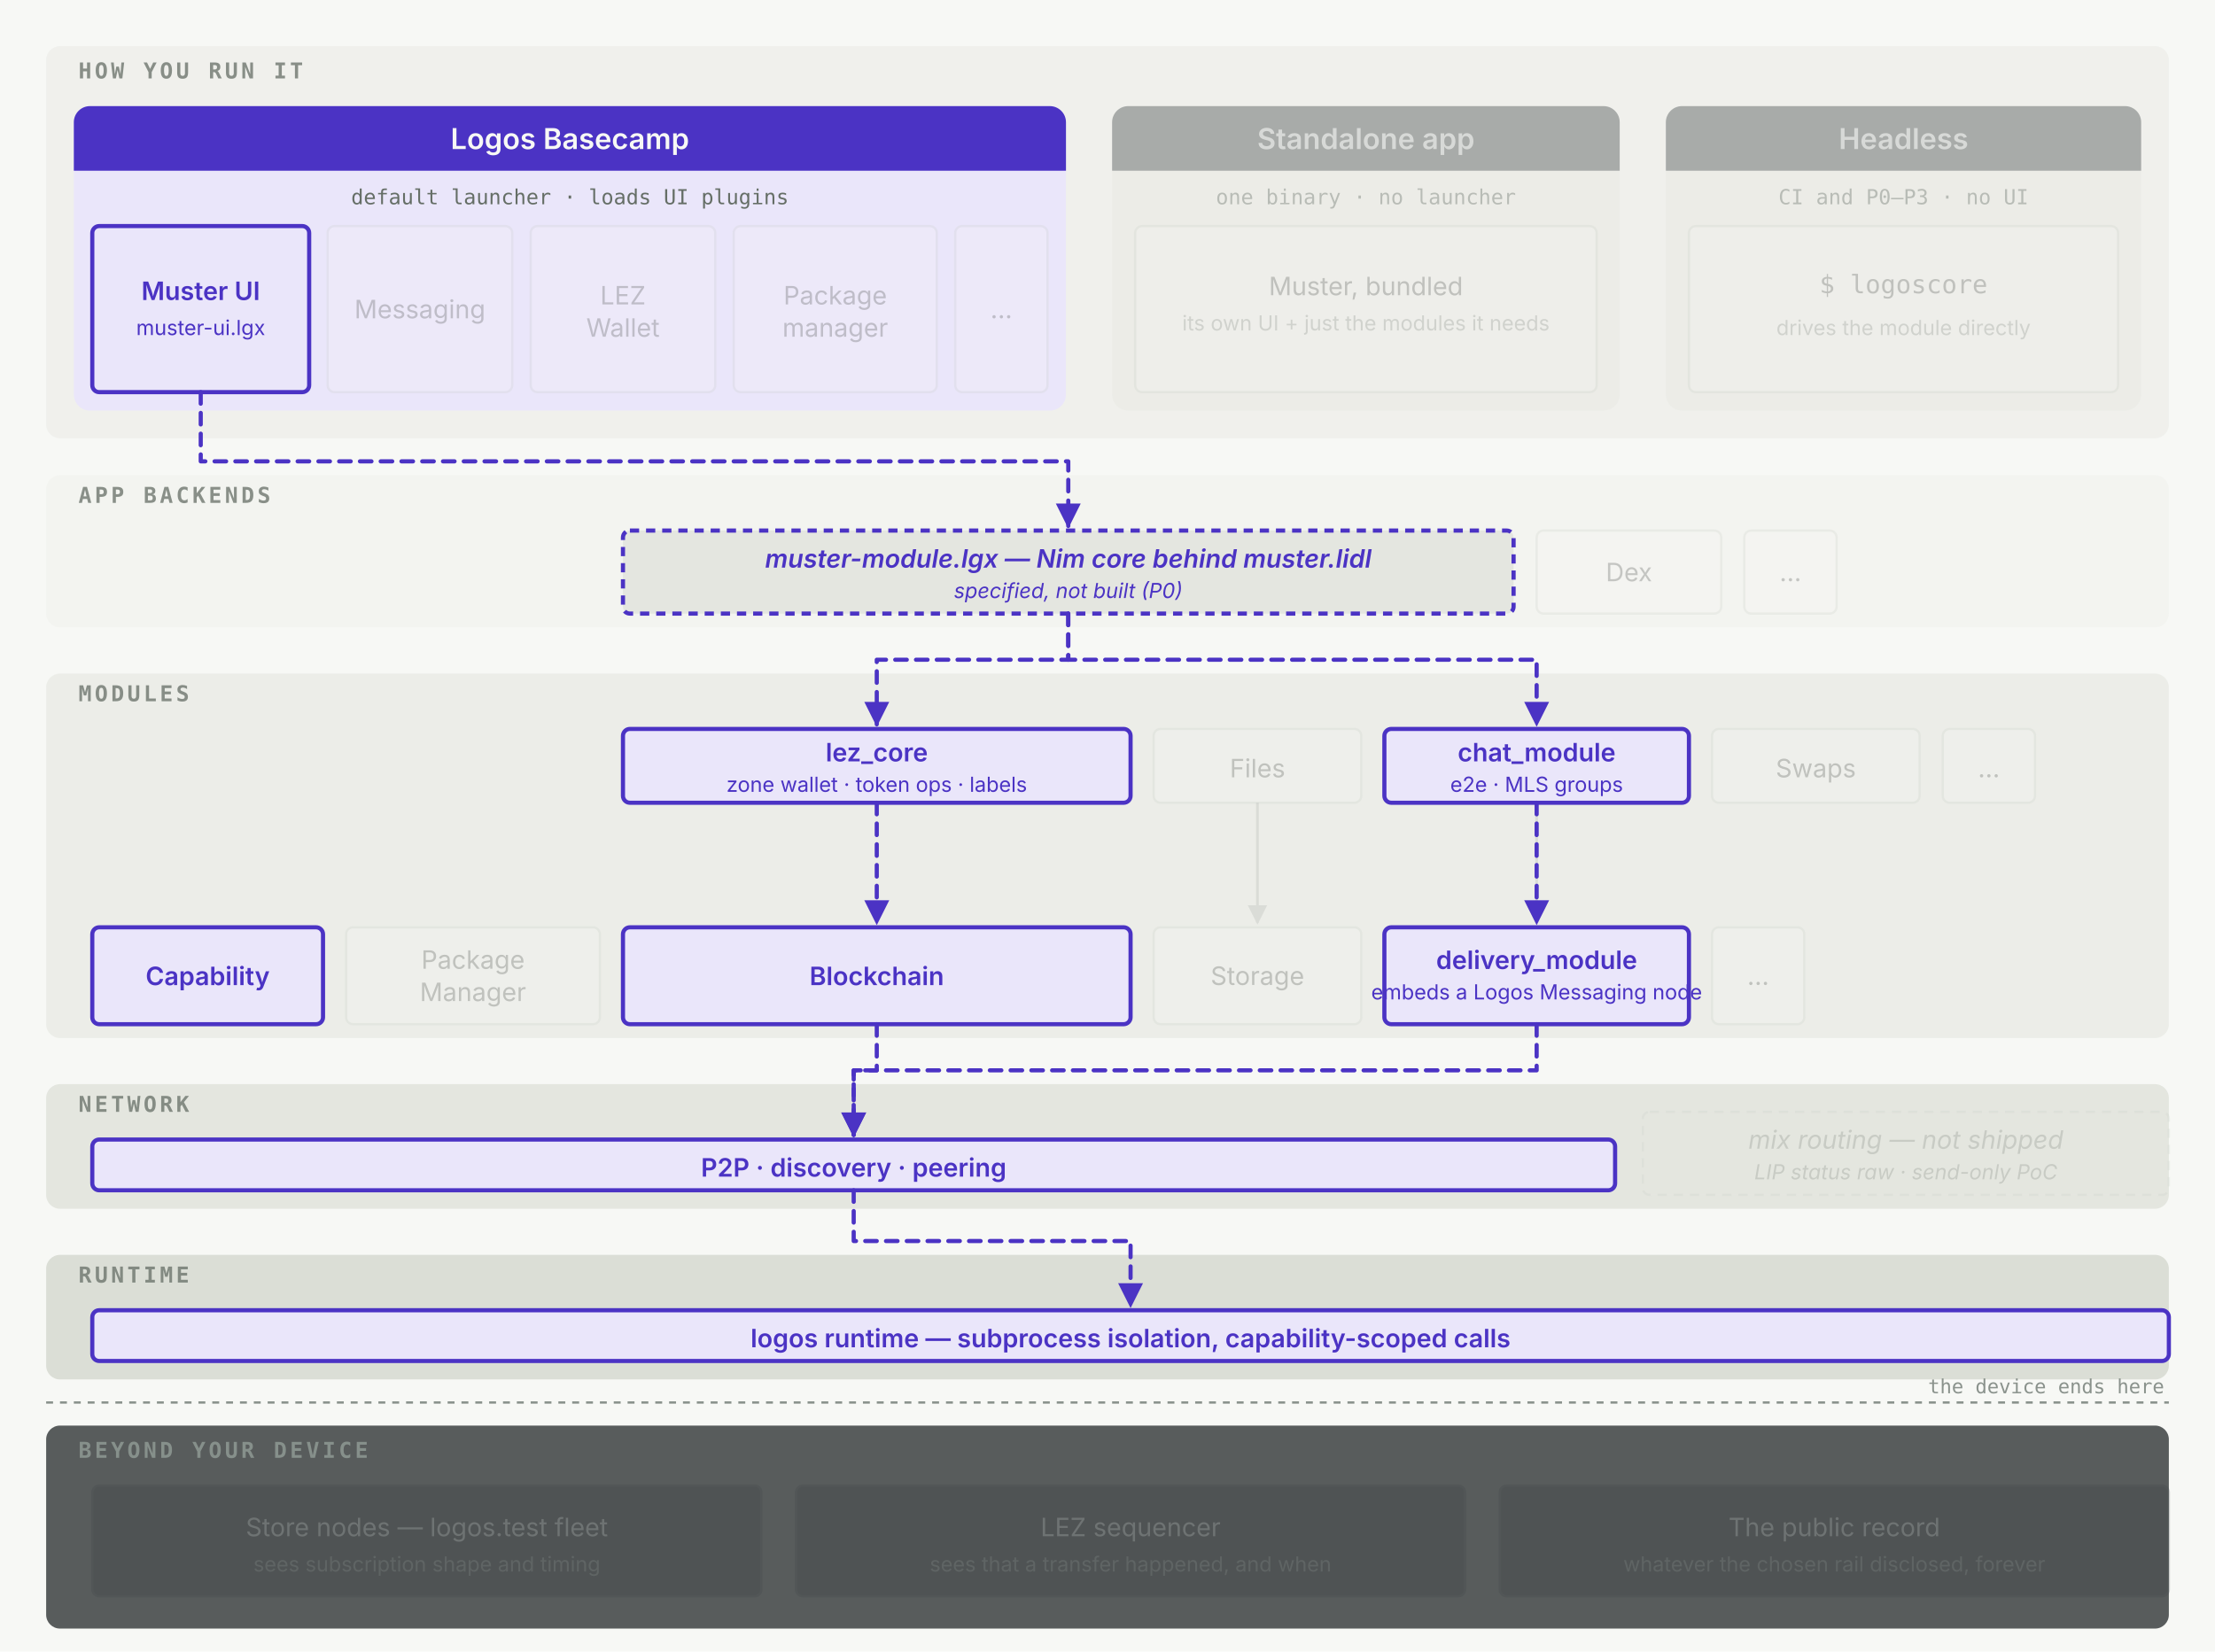
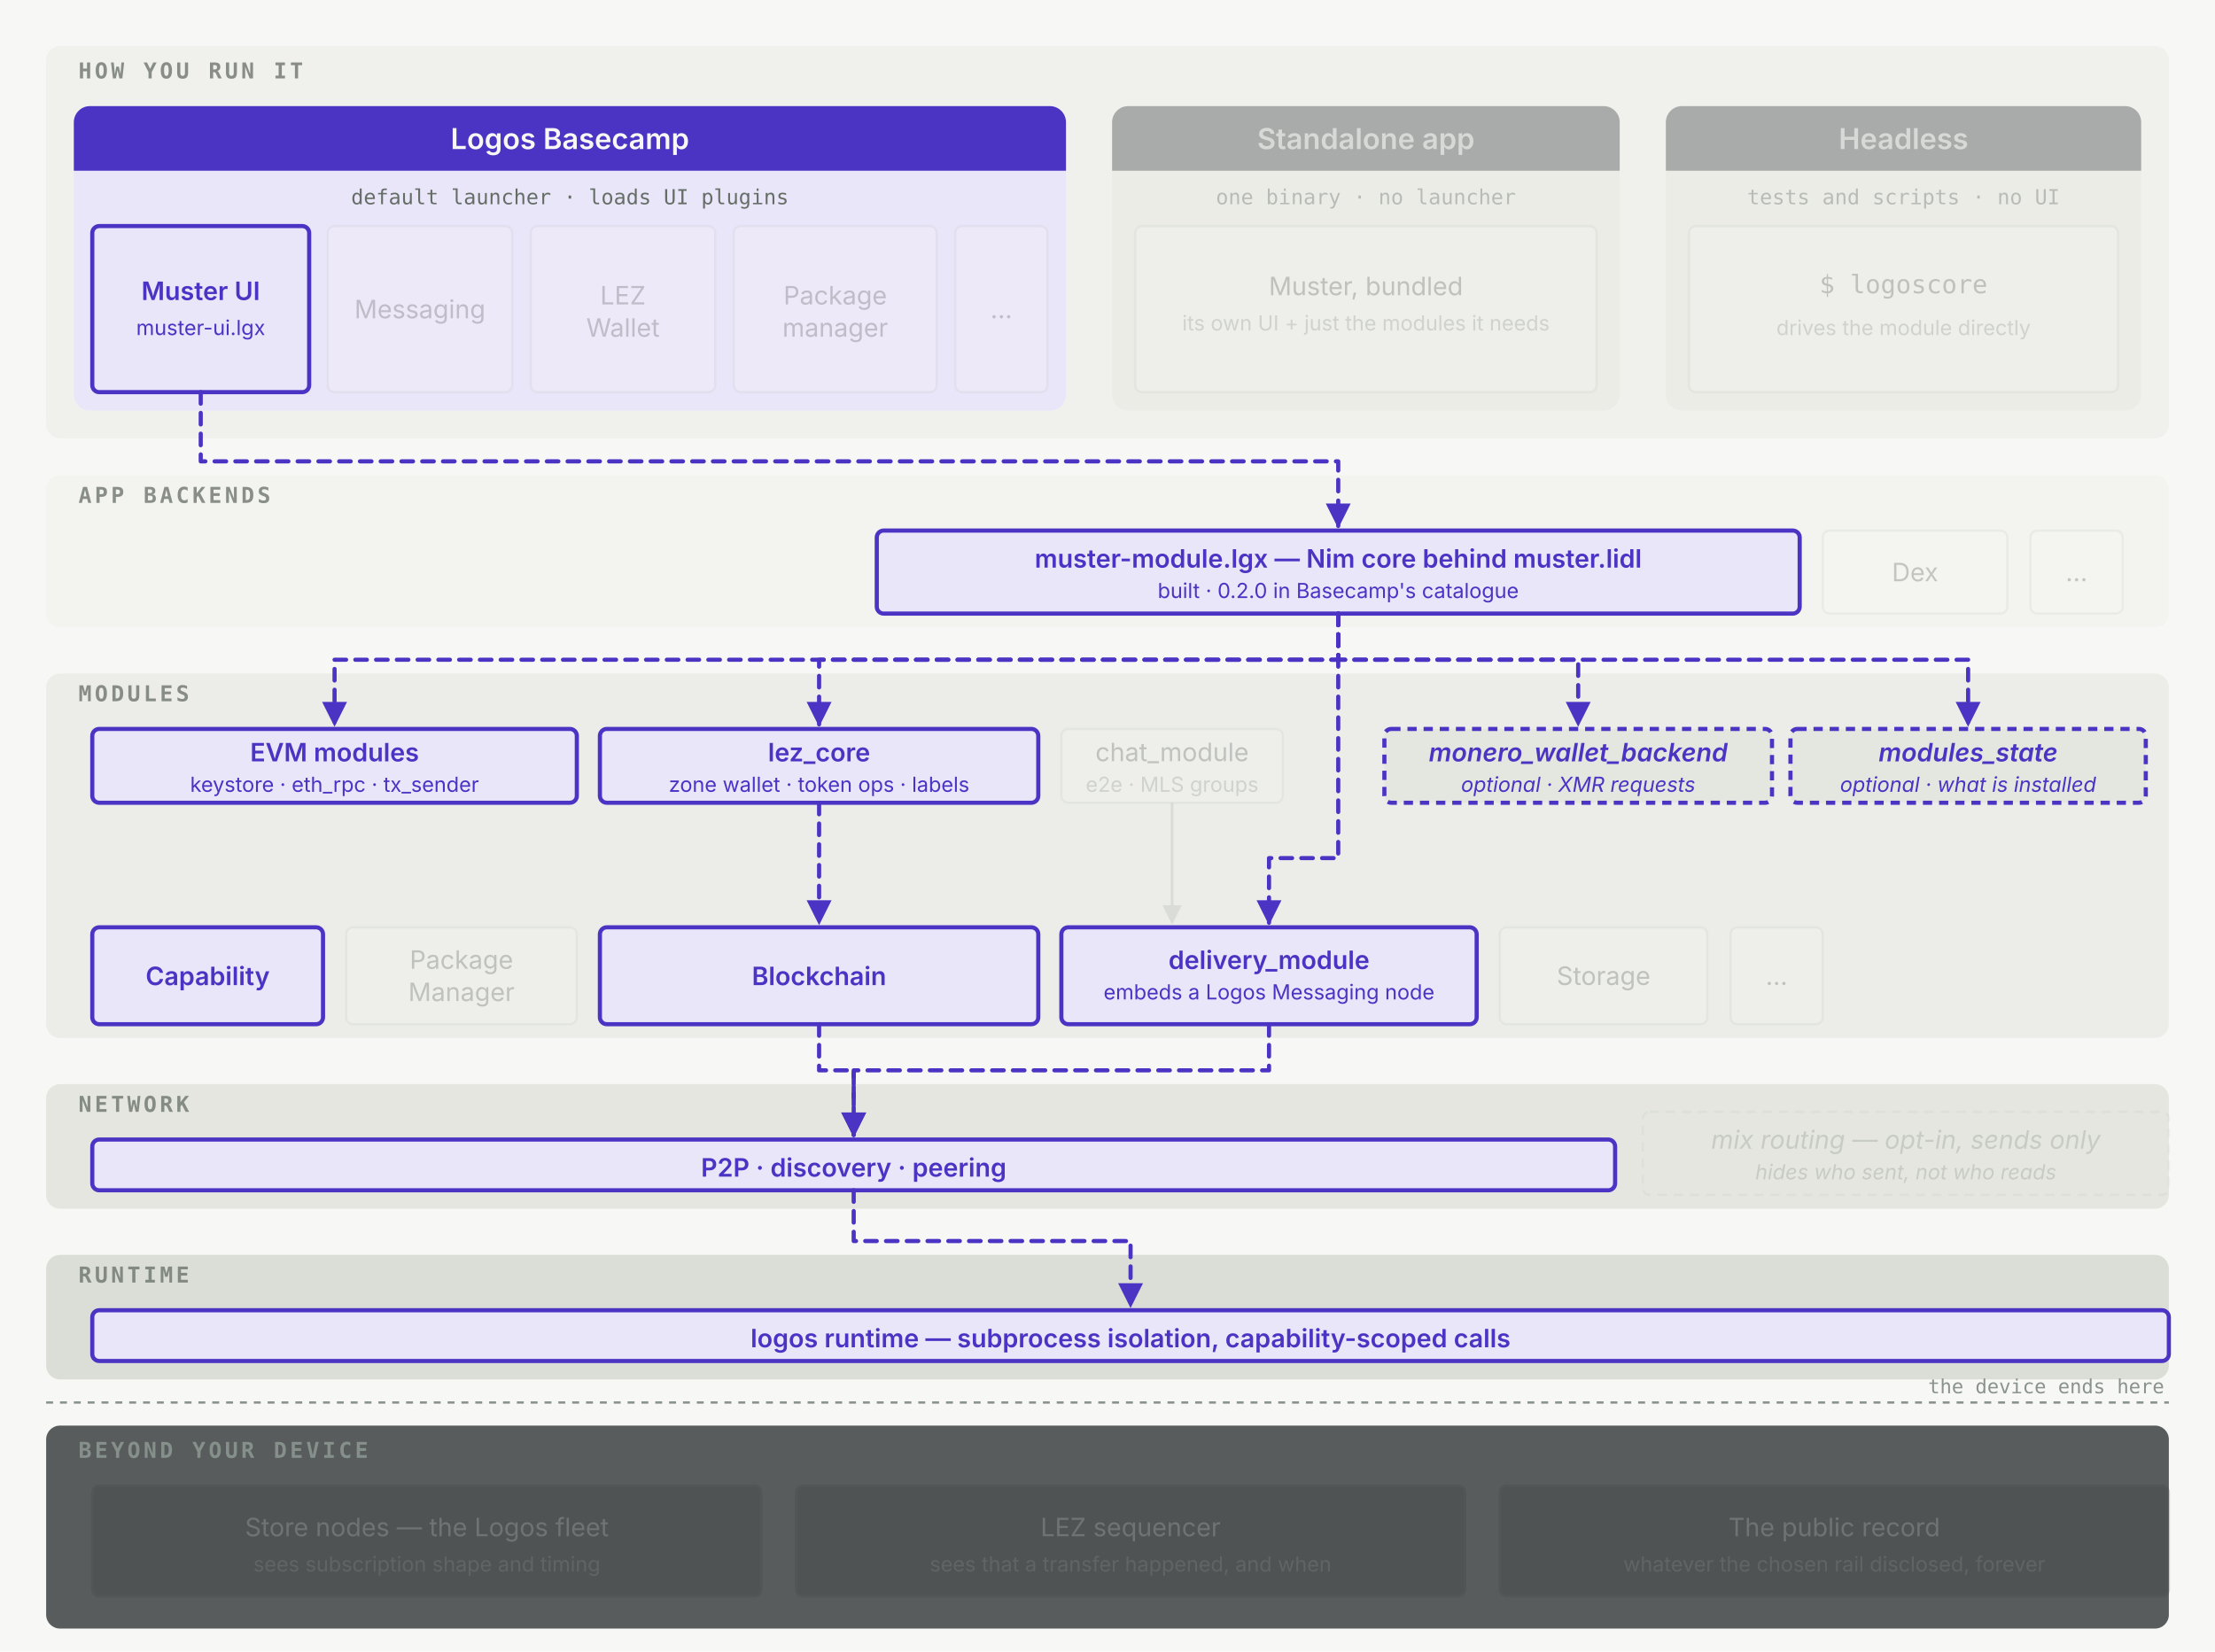
<svg xmlns="http://www.w3.org/2000/svg" class="bc-svg" width="960" height="716" viewBox="0 0 960 716" data-view="spec-build" role="img" aria-labelledby="bc-svg-title bc-svg-desc">
  <style>
  /* Tokens are declared on .bc-svg as well as .bc so that an &lt;svg&gt; lifted out of
     this page for static export carries them without any CSS rewriting. */
  .bc, .bc-svg {
    --bc-paper:   #E4E6E0;
    --bc-surface: #F7F8F5;
    --bc-ink:     #1A1F1C;
    --bc-muted:   #656E66;
    --bc-rule:    #C6CBC3;

    --bc-signal:      #4B33C4;
    --bc-signal-soft: #EAE6FA;
    --bc-settled:      #1E6B52;
    --bc-settled-soft: #DFEDE6;
    --bc-alarm:      #A32D1E;
    --bc-alarm-soft: #F6E3DF;

    --bc-outside:        #23282A;
    --bc-outside-ink:    #DCE2DE;
    --bc-outside-rule:   #3A4144;
    --bc-outside-accent: #8FA3F5;

    --bc-mono: 'DM Mono', ui-monospace, 'SF Mono', Menlo, monospace;
    --bc-sans: 'Instrument Sans', -apple-system, BlinkMacSystemFont, 'Segoe UI', sans-serif;
    --bc-dim: 0.22;
  }
  .bc { margin: 2em 0; color: #1A1F1C; }

  .bc-panel {
    background: #F7F8F5;
    border: 1px solid #C6CBC3;
    border-radius: 10px;
    overflow: hidden;
  }
  .bc-panel-header {
    padding: 0.7em 1.1em;
    background: #E4E6E0;
    border-bottom: 1px solid #C6CBC3;
    font-family: 'DM Mono', ui-monospace, 'SF Mono', Menlo, monospace;
    font-size: 0.7em;
    font-weight: 600;
    color: #656E66;
    text-transform: uppercase;
    letter-spacing: 0.08em;
    display: flex;
    align-items: center;
    gap: 0.6em;
  }
  .bc-panel-header .bc-spacer { margin-left: auto; }

  .bc-playpause {
    font-family: 'DM Mono', ui-monospace, 'SF Mono', Menlo, monospace;
    font-size: 0.95em;
    text-transform: uppercase;
    letter-spacing: 0.06em;
    padding: 0.3em 0.7em;
    border: 1px solid #C6CBC3;
    background: #F7F8F5;
    color: #656E66;
    border-radius: 999px;
    cursor: pointer;
  }
  .bc-playpause:hover { border-color: #1A1F1C; color: #1A1F1C; }
  .bc-playpause:focus-visible { outline: 2px solid #4B33C4; outline-offset: 2px; }

  /* ── Tabs ── */
  .bc-tabs {
    display: flex;
    flex-wrap: wrap;
    gap: 0.35em;
    padding: 0.85em 1em;
    background: #E4E6E0;
    border-bottom: 1px solid #C6CBC3;
  }
  .bc-tab {
    font-family: 'Instrument Sans', -apple-system, BlinkMacSystemFont, 'Segoe UI', sans-serif;
    font-size: 0.82em;
    font-weight: 500;
    padding: 0.42em 0.9em;
    border: 1px solid #C6CBC3;
    background: #F7F8F5;
    color: #656E66;
    border-radius: 999px;
    cursor: pointer;
    line-height: 1.25;
  }
  .bc-tab:hover { border-color: #1A1F1C; color: #1A1F1C; }
  .bc-tab:focus-visible { outline: 2px solid #4B33C4; outline-offset: 2px; }
  .bc-tab[aria-selected="true"] {
    background: #1A1F1C;
    border-color: #1A1F1C;
    color: #F7F8F5;
  }

  .bc-stage { padding: 1.3em 1em 0.9em; background: #F7F8F5; }
  .bc-svg { display: block; width: 100%; height: auto; max-width: 100%; }

  /* ── Layer bands ── */
  .bc-layer-bg { stroke: none; transition: opacity 0.3s ease; }
  .bc-layer-entry   { fill: #EDEEEA; }
  .bc-layer-apps    { fill: #F2F3EF; }
  .bc-layer-modules { fill: #E8EAE4; }
  .bc-layer-network { fill: #DDE0D8; }
  .bc-layer-runtime { fill: #D2D6CC; }
  .bc-layer-beyond  { fill: #23282A; }

  .bc-layer-label {
    font-family: 'DM Mono', ui-monospace, 'SF Mono', Menlo, monospace;
    font-size: 9.5px;
    font-weight: 600;
    letter-spacing: 0.14em;
    fill: #656E66;
    transition: opacity 0.3s ease;
  }
  .bc-layer-label-out { fill: #96A19B; }

  /* ── Nodes ── */
  .bc-node rect {
    fill: #F7F8F5;
    stroke: #C6CBC3;
    stroke-width: 1;
    transition: fill 0.3s ease, stroke 0.3s ease, opacity 0.3s ease;
  }
  .bc-node text {
    font-family: 'Instrument Sans', -apple-system, BlinkMacSystemFont, 'Segoe UI', sans-serif;
    fill: #1A1F1C;
    font-size: 11px;
    text-anchor: middle;
    dominant-baseline: middle;
    transition: fill 0.3s ease, opacity 0.3s ease;
  }
  /* Written `.bc-node text.x`, not `.x`: a bare single-class selector is
     specificity 0-1-0 and loses to `.bc-node text` at 0-1-1, so the modifier's
     font-size would apply while its FILL silently did not. */
  .bc-node text.bc-node-sub { font-size: 9px; fill: #656E66; }
  .bc-node text.bc-node-mono { font-family: 'DM Mono', ui-monospace, 'SF Mono', Menlo, monospace; }

  /* Ours, as opposed to the platform's. */
  .bc-node-ours rect { stroke: #4B33C4; fill: #EAE6FA; }

-   /* Specified but not built. Dashed, and it says so in words as well —
+   /* Optional: Muster runs without it. Dashed, and it says so in words as well —
     the dash is a reminder, the label is the claim. */
-   .bc-node-unbuilt rect { stroke-dasharray: 4 3; fill: #E4E6E0; }
-   .bc-node-unbuilt text { font-style: italic; fill: #656E66; }
+   .bc-node-optional rect { stroke-dasharray: 4 3; fill: #E4E6E0; }
+   .bc-node-optional text { font-style: italic; fill: #656E66; }

  /* Beyond the device: dark ground, light ink. */
  .bc-node-out rect { fill: #2E3436; stroke: #3A4144; }
  .bc-node-out text { fill: #DCE2DE; }
  /* .bc-svg-prefixed so it outranks `.bc-node text.bc-node-sub` above rather
     than depending on source order — a dark-on-dark sub is unreadable. */
  .bc-svg .bc-node-out text.bc-node-sub { fill: #96A19B; }

  /* ── Entry zones ── */
  .bc-entry .bc-entry-frame, .bc-entry .bc-entry-header { stroke: none; transition: fill 0.3s ease, opacity 0.3s ease; }
  .bc-entry .bc-entry-frame  { fill: #E4E6E0; }
  .bc-entry .bc-entry-header { fill: #3A4144; }
  .bc-entry text.bc-entry-title {
    font-family: 'Instrument Sans', -apple-system, BlinkMacSystemFont, 'Segoe UI', sans-serif; font-size: 12.5px; font-weight: 600;
    fill: #F7F8F5; text-anchor: middle; dominant-baseline: middle;
  }
  .bc-entry text.bc-entry-sub {
    font-family: 'DM Mono', ui-monospace, 'SF Mono', Menlo, monospace; font-size: 9px; fill: #656E66;
    text-anchor: middle; dominant-baseline: middle;
  }

  /* ── Arrows ── */
  .bc-arrow path { fill: none; stroke: #8A928C; stroke-width: 1.2; }
  .bc-arrow-head { fill: #8A928C; }
  .bc-flow-arrow path {
    fill: none; stroke-width: 1.8; stroke-linecap: round; stroke-linejoin: round;
    stroke-dasharray: 5 4;
    animation: bc-flow-dash 0.9s linear infinite;
  }
  @keyframes bc-flow-dash { to { stroke-dashoffset: -18; } }

  /* ── Dimming ── */
  .bc-svg[data-view]:not([data-view="overview"]) .bc-node:not(.bc-hl) rect,
  .bc-svg[data-view]:not([data-view="overview"]) .bc-node:not(.bc-hl) text {
    opacity: 0.22;
  }
  .bc-svg[data-view]:not([data-view="overview"]) .bc-entry:not(.bc-hl) .bc-entry-frame,
  .bc-svg[data-view]:not([data-view="overview"]) .bc-entry:not(.bc-hl) .bc-entry-header {
    opacity: 0.38;
  }
  .bc-svg[data-view]:not([data-view="overview"]) .bc-entry:not(.bc-hl) text.bc-entry-title { opacity: 0.6; }
  .bc-svg[data-view]:not([data-view="overview"]) .bc-entry:not(.bc-hl) text.bc-entry-sub { opacity: 0.38; }
  .bc-svg[data-view]:not([data-view="overview"]) .bc-arrow-static:not(.bc-hl) path,
  .bc-svg[data-view]:not([data-view="overview"]) .bc-arrow-static:not(.bc-hl) .bc-arrow-head { opacity: 0.18; }
  .bc-svg[data-view]:not([data-view="overview"]) .bc-layer-bg,
  .bc-svg[data-view]:not([data-view="overview"]) .bc-layer-label { opacity: 0.75; }

  /* ── Highlight ── */
  .bc-svg .bc-hl.bc-node rect { fill: #EAE6FA; stroke: #4B33C4; stroke-width: 1.8; }
  .bc-svg .bc-hl.bc-node text { fill: #4B33C4; font-weight: 600; }
  .bc-svg .bc-hl.bc-node .bc-node-sub { font-weight: 400; }
  .bc-svg .bc-hl.bc-entry .bc-entry-frame { fill: #EAE6FA; }
  .bc-svg .bc-hl.bc-entry .bc-entry-header { fill: #4B33C4; }

  /* Beyond the boundary keeps its dark ground when lit — crossing out of the
     device is the one thing a highlight must never make look safe. */
  .bc-svg .bc-hl.bc-node-out rect { fill: #2E3436; stroke: #8FA3F5; stroke-width: 1.8; }
  .bc-svg .bc-hl.bc-node-out text { fill: #8FA3F5; }

-   .bc-svg .bc-hl.bc-node-unbuilt rect { fill: #E4E6E0; stroke: #4B33C4; }
-   .bc-svg .bc-hl.bc-node-unbuilt text { fill: #4B33C4; font-style: italic; }
+   .bc-svg .bc-hl.bc-node-optional rect { fill: #E4E6E0; stroke: #4B33C4; }
+   .bc-svg .bc-hl.bc-node-optional text { fill: #4B33C4; font-style: italic; }

  .bc-flow-arrow path { stroke: #4B33C4; }
  .bc-flow-arrow .bc-arrow-head { fill: #4B33C4; }
  .bc-flow-arrow.bc-flow-out path { stroke: #8FA3F5; }
  .bc-flow-arrow.bc-flow-out .bc-arrow-head { fill: #8FA3F5; }

  /* ── Caption ── */
  .bc-caption { padding: 1em 1.3em 1.15em; border-top: 1px solid #C6CBC3; background: #E4E6E0; }
  .bc-caption h3 { font-family: 'Instrument Sans', -apple-system, BlinkMacSystemFont, 'Segoe UI', sans-serif; font-size: 0.98em; font-weight: 600; margin: 0 0 0.3em; }
  .bc-caption p { margin: 0; font-size: 0.92em; color: #3F4742; line-height: 1.6; }
  .bc-caption .bc-tag {
    display: inline-block; font-family: 'DM Mono', ui-monospace, 'SF Mono', Menlo, monospace; font-size: 0.72em;
    padding: 0.12em 0.5em; border-radius: 3px; background: #F7F8F5;
    border: 1px solid #C6CBC3; color: #656E66;
    text-transform: uppercase; letter-spacing: 0.05em; margin-right: 0.5em; vertical-align: 2px;
  }

  .bc-legend {
    display: flex; flex-wrap: wrap; gap: 1.4em;
    padding: 0.8em 1.3em; border-top: 1px solid #C6CBC3;
    background: #F7F8F5; font-size: 0.8em; color: #656E66;
  }
  .bc-legend span { display: inline-flex; align-items: center; gap: 0.5em; }
  .bc-legend i { width: 20px; height: 12px; border-radius: 2px; display: inline-block; }
  .bc-key-ours    { background: #EAE6FA; border: 1px solid #4B33C4; }
-   .bc-key-unbuilt { background: #E4E6E0; border: 1px dashed #656E66; }
+   .bc-key-optional { background: #E4E6E0; border: 1px dashed #656E66; }
  .bc-key-out     { background: #2E3436; border: 1px solid #3A4144; }

  .bc-sr {
    position: absolute; width: 1px; height: 1px; padding: 0; margin: -1px;
    overflow: hidden; clip: rect(0 0 0 0); white-space: nowrap; border: 0;
  }

  /* U-10: motion is decoration here, never the only carrier of meaning. */
  @media (prefers-reduced-motion: reduce) {
    .bc-flow-arrow path { animation: none; stroke-dasharray: none; }
    .bc-node rect, .bc-node text, .bc-layer-bg, .bc-layer-label,
    .bc-entry .bc-entry-frame, .bc-entry .bc-entry-header { transition: none; }
  }

  /* ── added by export-frames.mjs ── */
  .bc-dim rect, .bc-dim text { opacity: 0.22; }
  .bc-dim .bc-entry-frame, .bc-dim .bc-entry-header { opacity: 0.38; }
  .bc-dim text.bc-entry-title { opacity: 0.6; }
  .bc-dim path { opacity: 0.18; }
  .bc-flow-arrow path { animation: none; }
</style>
  <rect width="960" height="716" fill="#F7F8F5" />
  <defs>
    <marker id="bc-arrow-marker" viewBox="0 0 10 10" refX="9" refY="5" markerWidth="7" markerHeight="7" orient="auto-start-reverse">
      <path d="M 0 0 L 10 5 L 0 10 z" class="bc-arrow-head" />
    </marker>
    <marker id="bc-flow-marker" viewBox="0 0 10 10" refX="9" refY="5" markerWidth="6" markerHeight="6" orient="auto-start-reverse">
      <path d="M 0 0 L 10 5 L 0 10 z" fill="#4B33C4" />
    </marker>
    <marker id="bc-flow-marker-out" viewBox="0 0 10 10" refX="9" refY="5" markerWidth="6" markerHeight="6" orient="auto-start-reverse">
      <path d="M 0 0 L 10 5 L 0 10 z" fill="#8FA3F5" />
    </marker>
  </defs>
  <rect class="bc-layer-bg bc-layer-entry" x="20" y="20" width="920" height="170" rx="6" />
  <rect class="bc-layer-bg bc-layer-apps" x="20" y="206" width="920" height="66" rx="6" />
  <rect class="bc-layer-bg bc-layer-modules" x="20" y="292" width="920" height="158" rx="6" />
  <rect class="bc-layer-bg bc-layer-network" x="20" y="470" width="920" height="54" rx="6" />
  <rect class="bc-layer-bg bc-layer-runtime" x="20" y="544" width="920" height="54" rx="6" />
  <rect class="bc-layer-bg bc-layer-beyond" x="20" y="618" width="920" height="88" rx="6" />
  <text class="bc-layer-label" x="34" y="34">HOW YOU RUN IT</text>
  <text class="bc-layer-label" x="34" y="218">APP BACKENDS</text>
  <text class="bc-layer-label" x="34" y="304">MODULES</text>
  <text class="bc-layer-label" x="34" y="482">NETWORK</text>
  <text class="bc-layer-label" x="34" y="556">RUNTIME</text>
  <text class="bc-layer-label bc-layer-label-out" x="34" y="632">BEYOND YOUR DEVICE</text>
  <path d="M 20 608 L 940 608" stroke="#8A928C" stroke-width="1" stroke-dasharray="3 3" fill="none" />
  <text x="938" y="604" text-anchor="end" font-family="'DM Mono',ui-monospace,Menlo,monospace" font-size="8.5" fill="#8A928C">the device ends here</text>
  <g class="bc-entry bc-hl" data-id="basecamp">
    <rect class="bc-entry-frame" x="32" y="46" width="430" height="132" rx="7" />
    <path class="bc-entry-header" d="M 39 46 L 455 46 A 7 7 0 0 1 462 53 L 462 74 L 32 74 L 32 53 A 7 7 0 0 1 39 46 Z" />
    <text class="bc-entry-title" x="247" y="60">Logos Basecamp</text>
    <text class="bc-entry-sub" x="247" y="86">default launcher · loads UI plugins</text>
  </g>
  <g class="bc-node bc-node-ours bc-hl" data-id="ui-muster">
    <rect x="40" y="98" width="94" height="72" rx="3" />
    <text x="87" y="126">Muster UI</text>
    <text x="87" y="142" class="bc-node-sub">muster-ui.lgx</text>
  </g>
  <g class="bc-node bc-dim" data-id="ui-messaging">
    <rect x="142" y="98" width="80" height="72" rx="3" />
    <text x="182" y="134">Messaging</text>
  </g>
  <g class="bc-node bc-dim" data-id="ui-wallet">
    <rect x="230" y="98" width="80" height="72" rx="3" />
    <text x="270" y="128">LEZ</text>
    <text x="270" y="142">Wallet</text>
  </g>
  <g class="bc-node bc-dim" data-id="ui-pkgmgr">
    <rect x="318" y="98" width="88" height="72" rx="3" />
    <text x="362" y="128">Package</text>
    <text x="362" y="142">manager</text>
  </g>
  <g class="bc-node bc-dim" data-id="ui-more">
    <rect x="414" y="98" width="40" height="72" rx="3" />
    <text x="434" y="134">…</text>
  </g>
  <g class="bc-entry bc-dim" data-id="standalone">
    <rect class="bc-entry-frame" x="482" y="46" width="220" height="132" rx="7" />
    <path class="bc-entry-header" d="M 489 46 L 695 46 A 7 7 0 0 1 702 53 L 702 74 L 482 74 L 482 53 A 7 7 0 0 1 489 46 Z" />
    <text class="bc-entry-title" x="592" y="60">Standalone app</text>
    <text class="bc-entry-sub" x="592" y="86">one binary · no launcher</text>
  </g>
  <g class="bc-node bc-dim" data-id="standalone-app">
    <rect x="492" y="98" width="200" height="72" rx="3" />
    <text x="592" y="124">Muster, bundled</text>
    <text x="592" y="140" class="bc-node-sub">its own UI + just the modules it needs</text>
  </g>
  <g class="bc-entry bc-dim" data-id="headless">
    <rect class="bc-entry-frame" x="722" y="46" width="206" height="132" rx="7" />
    <path class="bc-entry-header" d="M 729 46 L 921 46 A 7 7 0 0 1 928 53 L 928 74 L 722 74 L 722 53 A 7 7 0 0 1 729 46 Z" />
    <text class="bc-entry-title" x="825" y="60">Headless</text>
-     <text class="bc-entry-sub" x="825" y="86">CI and P0–P3 · no UI</text>
+     <text class="bc-entry-sub" x="825" y="86">tests and scripts · no UI</text>
  </g>
  <g class="bc-node bc-dim" data-id="headless-cli">
    <rect x="732" y="98" width="186" height="72" rx="3" />
    <text x="825" y="124" class="bc-node-mono">$ logoscore</text>
    <text x="825" y="142" class="bc-node-sub">drives the module directly</text>
  </g>
-   <g class="bc-node bc-node-ours bc-node-unbuilt bc-hl" data-id="muster-module">
-     <rect x="270" y="230" width="386" height="36" rx="3" />
-     <text x="463" y="242">muster-module.lgx — Nim core behind muster.lidl</text>
-     <text x="463" y="256" class="bc-node-sub">specified, not built (P0)</text>
+   <g class="bc-node bc-node-ours bc-hl" data-id="muster-module">
+     <rect x="380" y="230" width="400" height="36" rx="3" />
+     <text x="580" y="242">muster-module.lgx — Nim core behind muster.lidl</text>
+     <text x="580" y="256" class="bc-node-sub">built · 0.2.0 in Basecamp's catalogue</text>
  </g>
  <g class="bc-node bc-dim" data-id="app-dex">
-     <rect x="666" y="230" width="80" height="36" rx="3" />
-     <text x="706" y="248">Dex</text>
+     <rect x="790" y="230" width="80" height="36" rx="3" />
+     <text x="830" y="248">Dex</text>
  </g>
  <g class="bc-node bc-dim" data-id="app-more">
-     <rect x="756" y="230" width="40" height="36" rx="3" />
-     <text x="776" y="248">…</text>
+     <rect x="880" y="230" width="40" height="36" rx="3" />
+     <text x="900" y="248">…</text>
+   </g>
+   <g class="bc-node bc-hl" data-id="evm">
+     <rect x="40" y="316" width="210" height="32" rx="3" />
+     <text x="145" y="326">EVM modules</text>
+     <text x="145" y="340" class="bc-node-sub">keystore · eth_rpc · tx_sender</text>
  </g>
  <g class="bc-node bc-hl" data-id="lez">
-     <rect x="270" y="316" width="220" height="32" rx="3" />
-     <text x="380" y="326">lez_core</text>
-     <text x="380" y="340" class="bc-node-sub">zone wallet · token ops · labels</text>
-   </g>
-   <g class="bc-node bc-dim" data-id="files">
-     <rect x="500" y="316" width="90" height="32" rx="3" />
-     <text x="545" y="333">Files</text>
-   </g>
-   <g class="bc-node bc-hl" data-id="chat">
-     <rect x="600" y="316" width="132" height="32" rx="3" />
-     <text x="666" y="326">chat_module</text>
-     <text x="666" y="340" class="bc-node-sub">e2e · MLS groups</text>
-   </g>
-   <g class="bc-node bc-dim" data-id="swaps">
-     <rect x="742" y="316" width="90" height="32" rx="3" />
-     <text x="787" y="333">Swaps</text>
-   </g>
-   <g class="bc-node bc-dim" data-id="modules-upper-more">
-     <rect x="842" y="316" width="40" height="32" rx="3" />
-     <text x="862" y="333">…</text>
+     <rect x="260" y="316" width="190" height="32" rx="3" />
+     <text x="355" y="326">lez_core</text>
+     <text x="355" y="340" class="bc-node-sub">zone wallet · token ops · labels</text>
+   </g>
+   <g class="bc-node bc-dim" data-id="chat">
+     <rect x="460" y="316" width="96" height="32" rx="3" />
+     <text x="508" y="326">chat_module</text>
+     <text x="508" y="340" class="bc-node-sub">e2e · MLS groups</text>
+   </g>
+   <g class="bc-node bc-node-optional bc-hl" data-id="monero">
+     <rect x="600" y="316" width="168" height="32" rx="3" />
+     <text x="684" y="326">monero_wallet_backend</text>
+     <text x="684" y="340" class="bc-node-sub">optional · XMR requests</text>
+   </g>
+   <g class="bc-node bc-node-optional bc-hl" data-id="modules-state">
+     <rect x="776" y="316" width="154" height="32" rx="3" />
+     <text x="853" y="326">modules_state</text>
+     <text x="853" y="340" class="bc-node-sub">optional · what is installed</text>
  </g>
  <g class="bc-arrow bc-arrow-static bc-dim" data-id="arrow-chat-delivery">
-     <path d="M 666 348 L 666 400" marker-end="url(#bc-arrow-marker)" />
-   </g>
-   <g class="bc-arrow bc-arrow-static bc-dim" data-id="arrow-files-storage">
-     <path d="M 545 348 L 545 400" marker-end="url(#bc-arrow-marker)" />
+     <path d="M 508 348 L 508 400" marker-end="url(#bc-arrow-marker)" />
  </g>
  <g class="bc-node bc-hl" data-id="capability">
    <rect x="40" y="402" width="100" height="42" rx="3" />
    <text x="90" y="423">Capability</text>
  </g>
  <g class="bc-node bc-dim" data-id="package-manager">
-     <rect x="150" y="402" width="110" height="42" rx="3" />
-     <text x="205" y="416">Package</text>
-     <text x="205" y="430">Manager</text>
+     <rect x="150" y="402" width="100" height="42" rx="3" />
+     <text x="200" y="416">Package</text>
+     <text x="200" y="430">Manager</text>
  </g>
  <g class="bc-node bc-hl" data-id="blockchain">
-     <rect x="270" y="402" width="220" height="42" rx="3" />
-     <text x="380" y="423">Blockchain</text>
+     <rect x="260" y="402" width="190" height="42" rx="3" />
+     <text x="355" y="423">Blockchain</text>
+   </g>
+   <g class="bc-node bc-hl" data-id="delivery">
+     <rect x="460" y="402" width="180" height="42" rx="3" />
+     <text x="550" y="416">delivery_module</text>
+     <text x="550" y="430" class="bc-node-sub">embeds a Logos Messaging node</text>
  </g>
  <g class="bc-node bc-dim" data-id="storage">
-     <rect x="500" y="402" width="90" height="42" rx="3" />
-     <text x="545" y="423">Storage</text>
-   </g>
-   <g class="bc-node bc-hl" data-id="delivery">
-     <rect x="600" y="402" width="132" height="42" rx="3" />
-     <text x="666" y="416">delivery_module</text>
-     <text x="666" y="430" class="bc-node-sub">embeds a Logos Messaging node</text>
+     <rect x="650" y="402" width="90" height="42" rx="3" />
+     <text x="695" y="423">Storage</text>
  </g>
  <g class="bc-node bc-dim" data-id="modules-lower-more">
-     <rect x="742" y="402" width="40" height="42" rx="3" />
-     <text x="762" y="423">…</text>
+     <rect x="750" y="402" width="40" height="42" rx="3" />
+     <text x="770" y="423">…</text>
  </g>
  <g class="bc-node bc-hl" data-id="p2p">
    <rect x="40" y="494" width="660" height="22" rx="3" />
    <text x="370" y="506">P2P · discovery · peering</text>
  </g>
-   <g class="bc-node bc-node-unbuilt bc-dim" data-id="mix">
+   <g class="bc-node bc-node-optional bc-dim" data-id="mix">
    <rect x="712" y="482" width="228" height="36" rx="3" />
-     <text x="826" y="494">mix routing — not shipped</text>
-     <text x="826" y="508" class="bc-node-sub">LIP status raw · send-only PoC</text>
+     <text x="826" y="494">mix routing — opt-in, sends only</text>
+     <text x="826" y="508" class="bc-node-sub">hides who sent, not who reads</text>
  </g>
  <g class="bc-node bc-hl" data-id="runtime">
    <rect x="40" y="568" width="900" height="22" rx="3" />
    <text x="490" y="580">logos runtime — subprocess isolation, capability-scoped calls</text>
  </g>
  <g class="bc-node bc-node-out bc-dim" data-id="store-nodes">
    <rect x="40" y="644" width="290" height="48" rx="3" />
-     <text x="185" y="662">Store nodes — logos.test fleet</text>
+     <text x="185" y="662">Store nodes — the Logos fleet</text>
    <text x="185" y="678" class="bc-node-sub">sees subscription shape and timing</text>
  </g>
  <g class="bc-node bc-node-out bc-dim" data-id="sequencer">
    <rect x="345" y="644" width="290" height="48" rx="3" />
    <text x="490" y="662">LEZ sequencer</text>
    <text x="490" y="678" class="bc-node-sub">sees that a transfer happened, and when</text>
  </g>
  <g class="bc-node bc-node-out bc-dim" data-id="public-record">
    <rect x="650" y="644" width="290" height="48" rx="3" />
    <text x="795" y="662">The public record</text>
    <text x="795" y="678" class="bc-node-sub">whatever the chosen rail disclosed, forever</text>
  </g>
  <g class="bc-flow-arrows">
    <g class="bc-arrow bc-flow-arrow">
-       <path d="M 87 170 L 87 200 L 463 200 L 463 228" marker-end="url(#bc-flow-marker)" />
-     </g>
-     <g class="bc-arrow bc-flow-arrow">
-       <path d="M 463 266 L 463 286 L 380 286 L 380 314" marker-end="url(#bc-flow-marker)" />
-     </g>
-     <g class="bc-arrow bc-flow-arrow">
-       <path d="M 380 348 L 380 400" marker-end="url(#bc-flow-marker)" />
-     </g>
-     <g class="bc-arrow bc-flow-arrow">
-       <path d="M 380 444 L 380 464 L 370 464 L 370 492" marker-end="url(#bc-flow-marker)" />
+       <path d="M 87 170 L 87 200 L 580 200 L 580 228" marker-end="url(#bc-flow-marker)" />
+     </g>
+     <g class="bc-arrow bc-flow-arrow">
+       <path d="M 580 266 L 580 286 L 355 286 L 355 314" marker-end="url(#bc-flow-marker)" />
+     </g>
+     <g class="bc-arrow bc-flow-arrow">
+       <path d="M 355 348 L 355 400" marker-end="url(#bc-flow-marker)" />
+     </g>
+     <g class="bc-arrow bc-flow-arrow">
+       <path d="M 355 444 L 355 464 L 370 464 L 370 492" marker-end="url(#bc-flow-marker)" />
    </g>
    <g class="bc-arrow bc-flow-arrow">
      <path d="M 370 516 L 370 538 L 490 538 L 490 566" marker-end="url(#bc-flow-marker)" />
    </g>
    <g class="bc-arrow bc-flow-arrow">
-       <path d="M 463 266 L 463 286 L 666 286 L 666 314" marker-end="url(#bc-flow-marker)" />
-     </g>
-     <g class="bc-arrow bc-flow-arrow">
-       <path d="M 666 348 L 666 400" marker-end="url(#bc-flow-marker)" />
-     </g>
-     <g class="bc-arrow bc-flow-arrow">
-       <path d="M 666 444 L 666 464 L 370 464 L 370 492" marker-end="url(#bc-flow-marker)" />
+       <path d="M 580 266 L 580 372 L 550 372 L 550 400" marker-end="url(#bc-flow-marker)" />
+     </g>
+     <g class="bc-arrow bc-flow-arrow">
+       <path d="M 550 444 L 550 464 L 370 464 L 370 492" marker-end="url(#bc-flow-marker)" />
+     </g>
+     <g class="bc-arrow bc-flow-arrow">
+       <path d="M 580 266 L 580 286 L 145 286 L 145 314" marker-end="url(#bc-flow-marker)" />
+     </g>
+     <g class="bc-arrow bc-flow-arrow">
+       <path d="M 580 266 L 580 286 L 684 286 L 684 314" marker-end="url(#bc-flow-marker)" />
+     </g>
+     <g class="bc-arrow bc-flow-arrow">
+       <path d="M 580 266 L 580 286 L 853 286 L 853 314" marker-end="url(#bc-flow-marker)" />
    </g>
  </g>
</svg>
